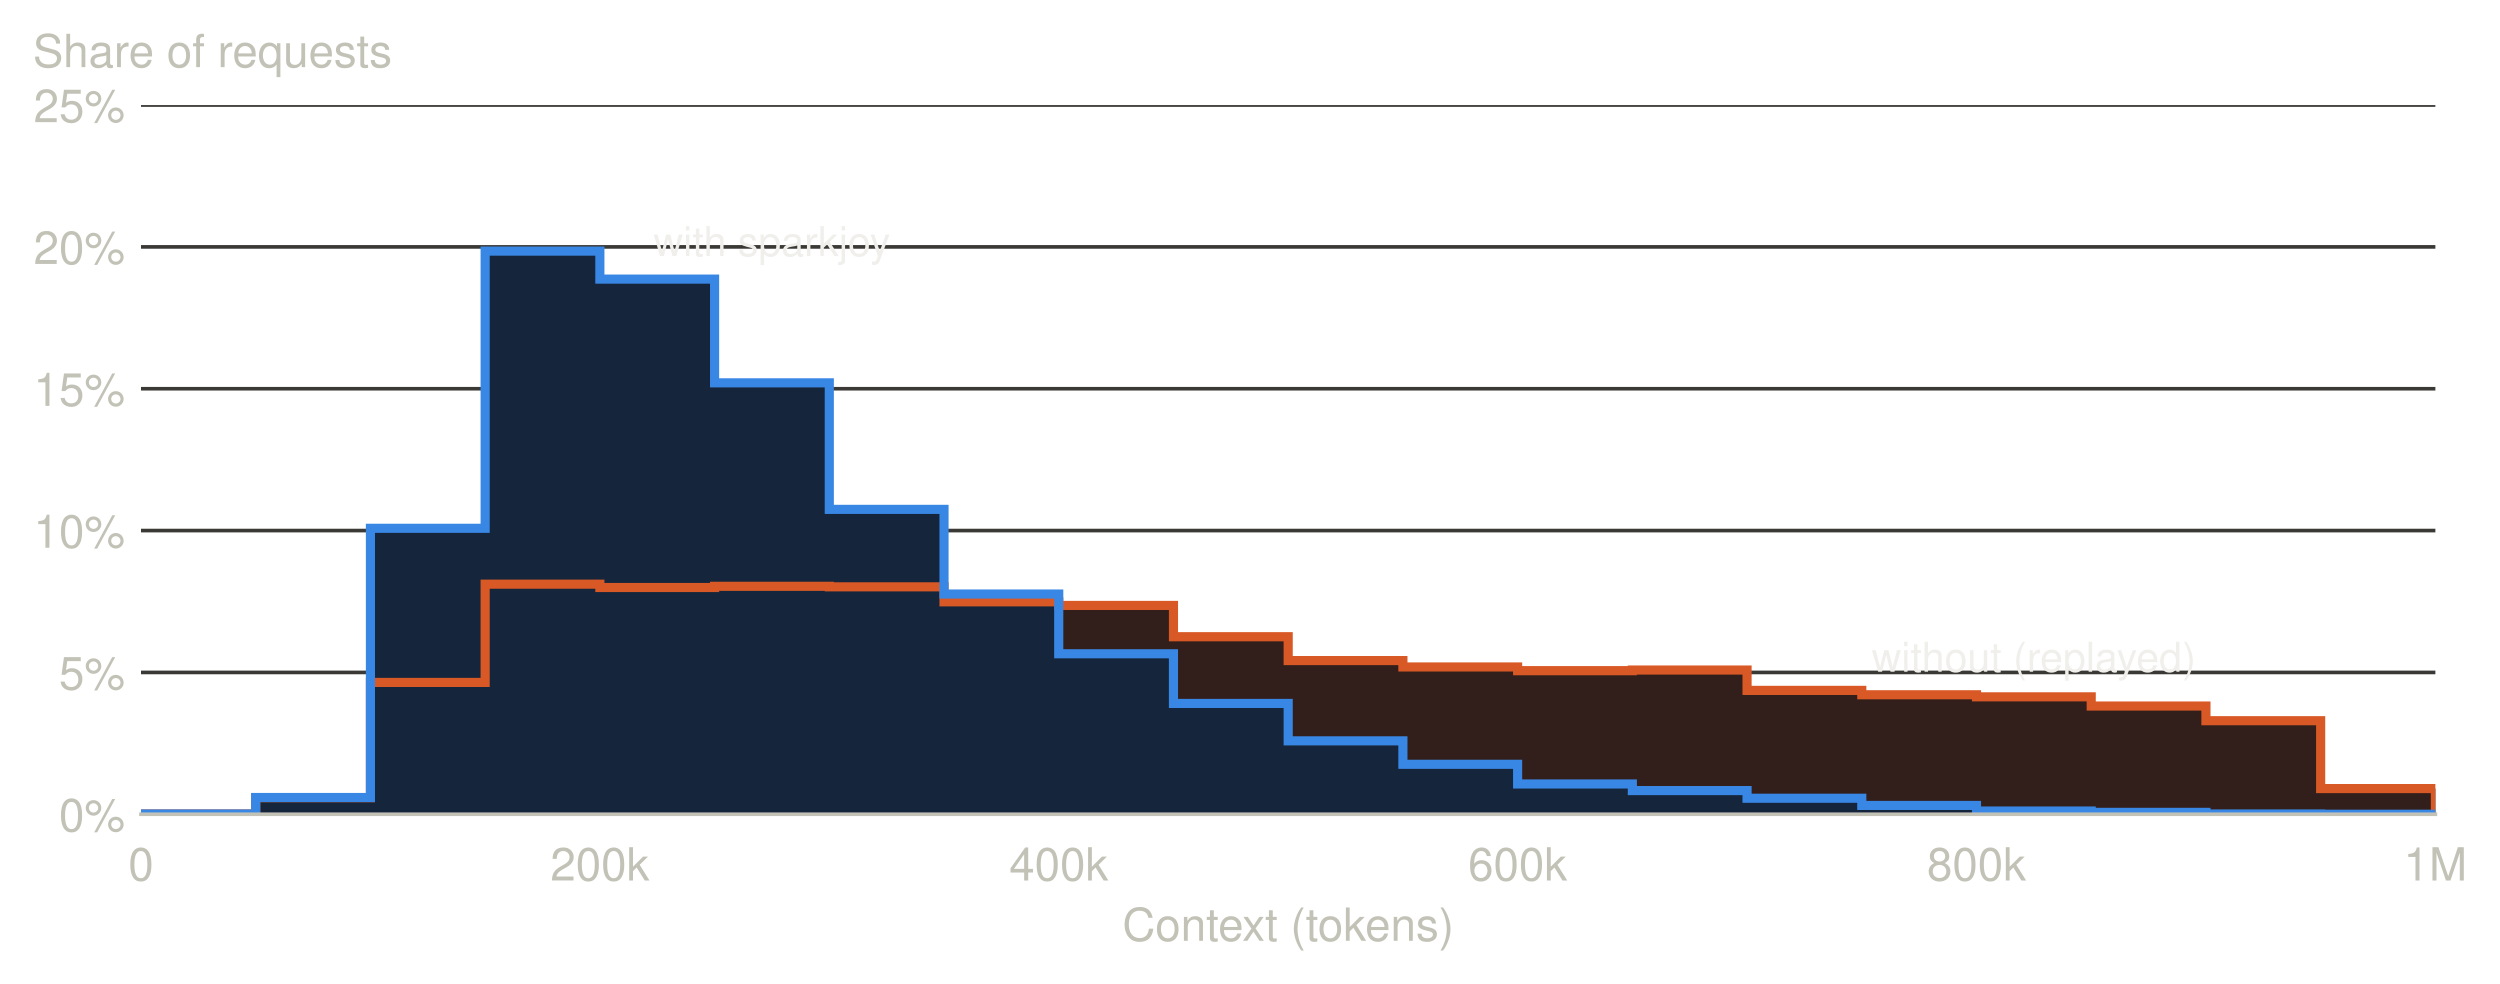
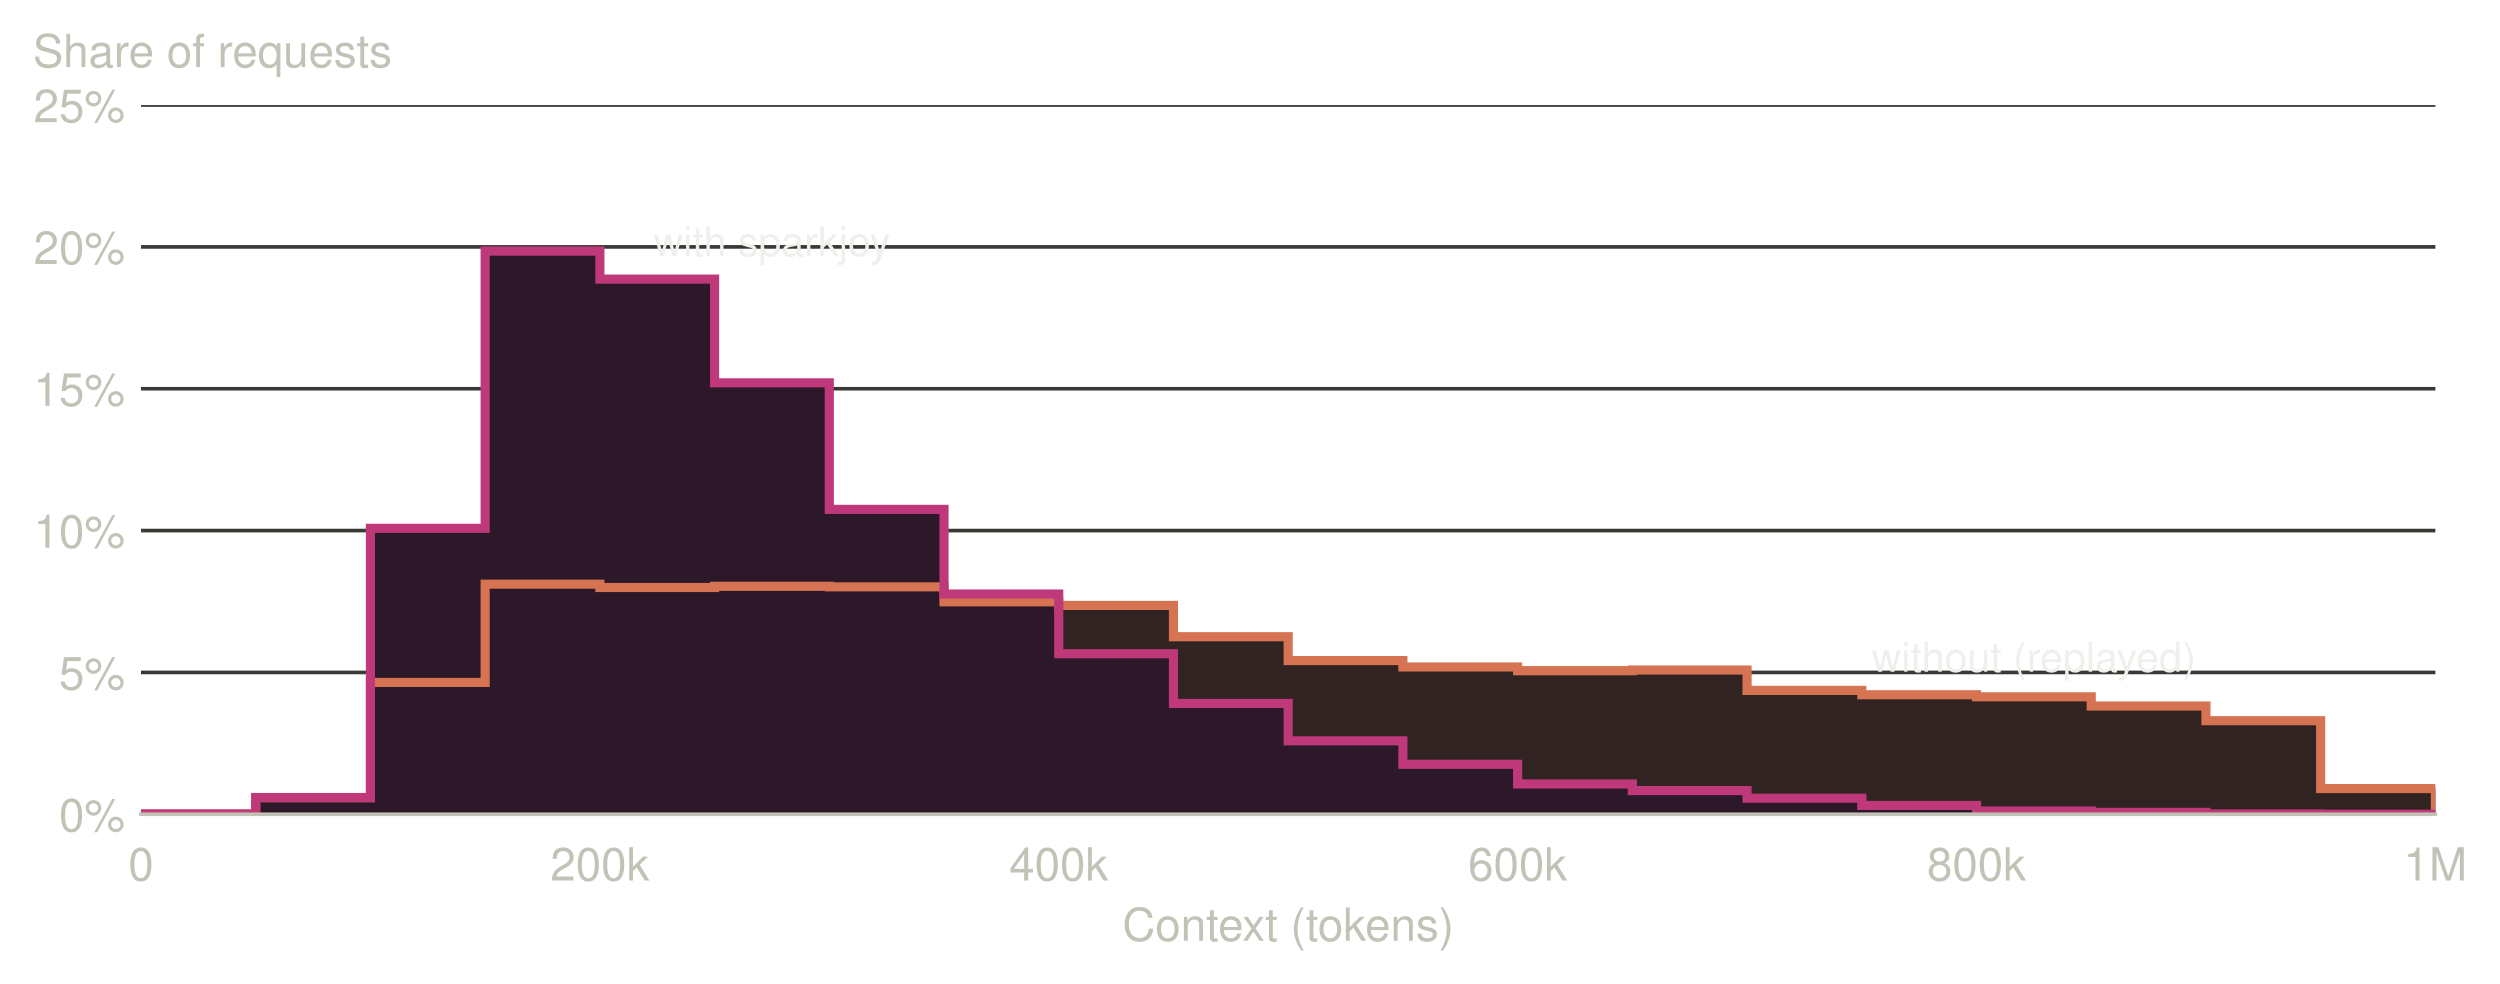
<svg xmlns="http://www.w3.org/2000/svg" width="547.205pt" height="215.165pt" viewBox="0 0 547.205 215.165" version="1.1">
  <defs>
    <style type="text/css">*{stroke-linejoin: round; stroke-linecap: butt}</style>
  </defs>
  <g id="figure_1">
    <g id="patch_1">
      <path d="M 0 215.165  L 547.205 215.165  L 547.205 -0  L 0 -0  L 0 215.165  z " style="fill: none" />
    </g>
    <g id="axes_1">
      <g id="patch_2">
        <path d="M 30.86 178.226  L 533.06 178.226  L 533.06 22.994  L 30.86 22.994  L 30.86 178.226  z " style="fill: none" />
      </g>
      <g id="matplotlib.axis_1">
        <g id="xtick_1">
          <g id="line2d_1" />
          <g id="text_1">
            <text style="font-size: 10px; font-family: 'Helvetica', 'Arial', 'DejaVu Sans'; text-anchor: middle; fill: #c3c2b7" x="30.86" y="192.726" transform="rotate(-0 30.86 192.7257)">0</text>
          </g>
        </g>
        <g id="xtick_2">
          <g id="line2d_2" />
          <g id="text_2">
            <text style="font-size: 10px; font-family: 'Helvetica', 'Arial', 'DejaVu Sans'; text-anchor: middle; fill: #c3c2b7" x="131.3" y="192.726" transform="rotate(-0 131.3 192.7257)">200k</text>
          </g>
        </g>
        <g id="xtick_3">
          <g id="line2d_3" />
          <g id="text_3">
            <text style="font-size: 10px; font-family: 'Helvetica', 'Arial', 'DejaVu Sans'; text-anchor: middle; fill: #c3c2b7" x="231.74" y="192.726" transform="rotate(-0 231.74 192.7257)">400k</text>
          </g>
        </g>
        <g id="xtick_4">
          <g id="line2d_4" />
          <g id="text_4">
            <text style="font-size: 10px; font-family: 'Helvetica', 'Arial', 'DejaVu Sans'; text-anchor: middle; fill: #c3c2b7" x="332.18" y="192.726" transform="rotate(-0 332.18 192.7257)">600k</text>
          </g>
        </g>
        <g id="xtick_5">
          <g id="line2d_5" />
          <g id="text_5">
            <text style="font-size: 10px; font-family: 'Helvetica', 'Arial', 'DejaVu Sans'; text-anchor: middle; fill: #c3c2b7" x="432.62" y="192.726" transform="rotate(-0 432.62 192.7257)">800k</text>
          </g>
        </g>
        <g id="xtick_6">
          <g id="line2d_6" />
          <g id="text_6">
            <text style="font-size: 10px; font-family: 'Helvetica', 'Arial', 'DejaVu Sans'; text-anchor: middle; fill: #c3c2b7" x="533.06" y="192.726" transform="rotate(-0 533.06 192.7257)">1M</text>
          </g>
        </g>
        <g id="text_7">
          <text style="font-size: 10px; font-family: 'Helvetica', 'Arial', 'DejaVu Sans'; text-anchor: middle; fill: #c3c2b7" x="281.96" y="205.925" transform="rotate(-0 281.96 205.9249)">Context (tokens)</text>
        </g>
      </g>
      <g id="matplotlib.axis_2">
        <g id="ytick_1">
          <g id="line2d_7">
            <path d="M 30.86 178.226  L 533.06 178.226  " clip-path="url(#p330318f2e8)" style="fill: none; stroke: #3a3936; stroke-width: 0.8; stroke-linecap: square" />
          </g>
          <g id="line2d_8" />
          <g id="text_8">
            <text style="font-size: 10px; font-family: 'Helvetica', 'Arial', 'DejaVu Sans'; text-anchor: end; fill: #c3c2b7" x="27.36" y="181.976" transform="rotate(-0 27.36 181.9757)">0%</text>
          </g>
        </g>
        <g id="ytick_2">
          <g id="line2d_9">
            <path d="M 30.86 147.179  L 533.06 147.179  " clip-path="url(#p330318f2e8)" style="fill: none; stroke: #3a3936; stroke-width: 0.8; stroke-linecap: square" />
          </g>
          <g id="line2d_10" />
          <g id="text_9">
            <text style="font-size: 10px; font-family: 'Helvetica', 'Arial', 'DejaVu Sans'; text-anchor: end; fill: #c3c2b7" x="27.36" y="150.929" transform="rotate(-0 27.36 150.9293)">5%</text>
          </g>
        </g>
        <g id="ytick_3">
          <g id="line2d_11">
            <path d="M 30.86 116.133  L 533.06 116.133  " clip-path="url(#p330318f2e8)" style="fill: none; stroke: #3a3936; stroke-width: 0.8; stroke-linecap: square" />
          </g>
          <g id="line2d_12" />
          <g id="text_10">
            <text style="font-size: 10px; font-family: 'Helvetica', 'Arial', 'DejaVu Sans'; text-anchor: end; fill: #c3c2b7" x="27.36" y="119.883" transform="rotate(-0 27.36 119.8829)">10%</text>
          </g>
        </g>
        <g id="ytick_4">
          <g id="line2d_13">
            <path d="M 30.86 85.086  L 533.06 85.086  " clip-path="url(#p330318f2e8)" style="fill: none; stroke: #3a3936; stroke-width: 0.8; stroke-linecap: square" />
          </g>
          <g id="line2d_14" />
          <g id="text_11">
            <text style="font-size: 10px; font-family: 'Helvetica', 'Arial', 'DejaVu Sans'; text-anchor: end; fill: #c3c2b7" x="27.36" y="88.836" transform="rotate(-0 27.36 88.83646)">15%</text>
          </g>
        </g>
        <g id="ytick_5">
          <g id="line2d_15">
            <path d="M 30.86 54.04  L 533.06 54.04  " clip-path="url(#p330318f2e8)" style="fill: none; stroke: #3a3936; stroke-width: 0.8; stroke-linecap: square" />
          </g>
          <g id="line2d_16" />
          <g id="text_12">
            <text style="font-size: 10px; font-family: 'Helvetica', 'Arial', 'DejaVu Sans'; text-anchor: end; fill: #c3c2b7" x="27.36" y="57.79" transform="rotate(-0 27.36 57.79006)">20%</text>
          </g>
        </g>
        <g id="ytick_6">
          <g id="line2d_17">
            <path d="M 30.86 22.994  L 533.06 22.994  " clip-path="url(#p330318f2e8)" style="fill: none; stroke: #3a3936; stroke-width: 0.8; stroke-linecap: square" />
          </g>
          <g id="line2d_18" />
          <g id="text_13">
            <text style="font-size: 10px; font-family: 'Helvetica', 'Arial', 'DejaVu Sans'; text-anchor: end; fill: #c3c2b7" x="27.36" y="26.744" transform="rotate(-0 27.36 26.74366)">25%</text>
          </g>
        </g>
        <g id="text_14">
          <text style="font-size: 10px; font-family: 'Helvetica', 'Arial', 'DejaVu Sans'; text-anchor: start; fill: #c3c2b7" x="7.2" y="14.7" transform="rotate(-0 7.2 14.7)">Share of requests</text>
        </g>
      </g>
      <g id="patch_3">
-         <path d="M 30.86 178.226  L 30.86 178.161  L 55.97 178.161  L 55.97 174.595  L 81.08 174.595  L 81.08 149.367  L 106.19 149.367  L 106.19 127.861  L 131.3 127.861  L 131.3 128.598  L 156.41 128.598  L 156.41 128.331  L 181.52 128.331  L 181.52 128.441  L 206.63 128.441  L 206.63 131.731  L 231.74 131.731  L 231.74 132.523  L 256.85 132.523  L 256.85 139.369  L 281.96 139.369  L 281.96 144.585  L 307.07 144.585  L 307.07 145.985  L 332.18 145.985  L 332.18 146.796  L 357.29 146.796  L 357.29 146.658  L 382.4 146.658  L 382.4 151.117  L 407.51 151.117  L 407.51 152.066  L 432.62 152.066  L 432.62 152.518  L 457.73 152.518  L 457.73 154.536  L 482.84 154.536  L 482.84 157.742  L 507.95 157.742  L 507.95 172.605  L 533.06 172.605  L 533.06 178.226  L 507.95 178.226  L 507.95 178.226  L 482.84 178.226  L 482.84 178.226  L 457.73 178.226  L 457.73 178.226  L 432.62 178.226  L 432.62 178.226  L 407.51 178.226  L 407.51 178.226  L 382.4 178.226  L 382.4 178.226  L 357.29 178.226  L 357.29 178.226  L 332.18 178.226  L 332.18 178.226  L 307.07 178.226  L 307.07 178.226  L 281.96 178.226  L 281.96 178.226  L 256.85 178.226  L 256.85 178.226  L 231.74 178.226  L 231.74 178.226  L 206.63 178.226  L 206.63 178.226  L 181.52 178.226  L 181.52 178.226  L 156.41 178.226  L 156.41 178.226  L 131.3 178.226  L 131.3 178.226  L 106.19 178.226  L 106.19 178.226  L 81.08 178.226  L 81.08 178.226  L 55.97 178.226  L 55.97 178.226  z " clip-path="url(#p330318f2e8)" style="fill: #321e1a" />
+         <path d="M 30.86 178.226  L 30.86 178.161  L 55.97 178.161  L 55.97 174.595  L 81.08 174.595  L 81.08 149.367  L 106.19 149.367  L 106.19 127.861  L 131.3 127.861  L 131.3 128.598  L 156.41 128.598  L 156.41 128.331  L 181.52 128.331  L 181.52 128.441  L 206.63 128.441  L 206.63 131.731  L 231.74 131.731  L 231.74 132.523  L 256.85 132.523  L 256.85 139.369  L 281.96 139.369  L 281.96 144.585  L 307.07 144.585  L 307.07 145.985  L 332.18 145.985  L 332.18 146.796  L 357.29 146.796  L 357.29 146.658  L 382.4 146.658  L 382.4 151.117  L 407.51 151.117  L 407.51 152.066  L 432.62 152.066  L 432.62 152.518  L 457.73 152.518  L 457.73 154.536  L 482.84 154.536  L 482.84 157.742  L 507.95 157.742  L 507.95 172.605  L 533.06 172.605  L 533.06 178.226  L 507.95 178.226  L 507.95 178.226  L 482.84 178.226  L 482.84 178.226  L 457.73 178.226  L 457.73 178.226  L 432.62 178.226  L 432.62 178.226  L 407.51 178.226  L 407.51 178.226  L 382.4 178.226  L 382.4 178.226  L 357.29 178.226  L 357.29 178.226  L 332.18 178.226  L 332.18 178.226  L 307.07 178.226  L 307.07 178.226  L 281.96 178.226  L 281.96 178.226  L 256.85 178.226  L 256.85 178.226  L 231.74 178.226  L 231.74 178.226  L 206.63 178.226  L 206.63 178.226  L 181.52 178.226  L 181.52 178.226  L 156.41 178.226  L 156.41 178.226  L 131.3 178.226  L 131.3 178.226  L 106.19 178.226  L 106.19 178.226  L 81.08 178.226  L 81.08 178.226  L 55.97 178.226  L 55.97 178.226  z " clip-path="url(#p330318f2e8)" style="fill: #312322" />
      </g>
      <g id="patch_4">
-         <path d="M 30.86 178.226  L 30.86 178.161  L 55.97 178.161  L 55.97 174.558  L 81.08 174.558  L 81.08 115.633  L 106.19 115.633  L 106.19 54.967  L 131.3 54.967  L 131.3 61.085  L 156.41 61.085  L 156.41 83.798  L 181.52 83.798  L 181.52 111.496  L 206.63 111.496  L 206.63 130.017  L 231.74 130.017  L 231.74 143.101  L 256.85 143.101  L 256.85 153.974  L 281.96 153.974  L 281.96 162.156  L 307.07 162.156  L 307.07 167.288  L 332.18 167.288  L 332.18 171.591  L 357.29 171.591  L 357.29 173.038  L 382.4 173.038  L 382.4 174.715  L 407.51 174.715  L 407.51 176.3  L 432.62 176.3  L 432.62 177.516  L 457.73 177.516  L 457.73 177.811  L 482.84 177.811  L 482.84 178.161  L 507.95 178.161  L 507.95 178.216  L 533.06 178.216  L 533.06 178.226  L 507.95 178.226  L 507.95 178.226  L 482.84 178.226  L 482.84 178.226  L 457.73 178.226  L 457.73 178.226  L 432.62 178.226  L 432.62 178.226  L 407.51 178.226  L 407.51 178.226  L 382.4 178.226  L 382.4 178.226  L 357.29 178.226  L 357.29 178.226  L 332.18 178.226  L 332.18 178.226  L 307.07 178.226  L 307.07 178.226  L 281.96 178.226  L 281.96 178.226  L 256.85 178.226  L 256.85 178.226  L 231.74 178.226  L 231.74 178.226  L 206.63 178.226  L 206.63 178.226  L 181.52 178.226  L 181.52 178.226  L 156.41 178.226  L 156.41 178.226  L 131.3 178.226  L 131.3 178.226  L 106.19 178.226  L 106.19 178.226  L 81.08 178.226  L 81.08 178.226  L 55.97 178.226  L 55.97 178.226  z " clip-path="url(#p330318f2e8)" style="fill: #15263c" />
+         <path d="M 30.86 178.226  L 30.86 178.161  L 55.97 178.161  L 55.97 174.558  L 81.08 174.558  L 81.08 115.633  L 106.19 115.633  L 106.19 54.967  L 131.3 54.967  L 131.3 61.085  L 156.41 61.085  L 156.41 83.798  L 181.52 83.798  L 181.52 111.496  L 206.63 111.496  L 206.63 130.017  L 231.74 130.017  L 231.74 143.101  L 256.85 143.101  L 256.85 153.974  L 281.96 153.974  L 281.96 162.156  L 307.07 162.156  L 307.07 167.288  L 332.18 167.288  L 332.18 171.591  L 357.29 171.591  L 357.29 173.038  L 382.4 173.038  L 382.4 174.715  L 407.51 174.715  L 407.51 176.3  L 432.62 176.3  L 432.62 177.516  L 457.73 177.516  L 457.73 177.811  L 482.84 177.811  L 482.84 178.161  L 507.95 178.161  L 507.95 178.216  L 533.06 178.216  L 533.06 178.226  L 507.95 178.226  L 507.95 178.226  L 482.84 178.226  L 482.84 178.226  L 457.73 178.226  L 457.73 178.226  L 432.62 178.226  L 432.62 178.226  L 407.51 178.226  L 407.51 178.226  L 382.4 178.226  L 382.4 178.226  L 357.29 178.226  L 357.29 178.226  L 332.18 178.226  L 332.18 178.226  L 307.07 178.226  L 307.07 178.226  L 281.96 178.226  L 281.96 178.226  L 256.85 178.226  L 256.85 178.226  L 231.74 178.226  L 231.74 178.226  L 206.63 178.226  L 206.63 178.226  L 181.52 178.226  L 181.52 178.226  L 156.41 178.226  L 156.41 178.226  L 131.3 178.226  L 131.3 178.226  L 106.19 178.226  L 106.19 178.226  L 81.08 178.226  L 81.08 178.226  L 55.97 178.226  L 55.97 178.226  z " clip-path="url(#p330318f2e8)" style="fill: #2d1829" />
      </g>
      <g id="patch_5">
-         <path d="M 30.86 178.226  L 30.86 178.161  L 55.97 178.161  L 55.97 174.595  L 81.08 174.595  L 81.08 149.367  L 106.19 149.367  L 106.19 127.861  L 131.3 127.861  L 131.3 128.598  L 156.41 128.598  L 156.41 128.331  L 181.52 128.331  L 181.52 128.441  L 206.63 128.441  L 206.63 131.731  L 231.74 131.731  L 231.74 132.523  L 256.85 132.523  L 256.85 139.369  L 281.96 139.369  L 281.96 144.585  L 307.07 144.585  L 307.07 145.985  L 332.18 145.985  L 332.18 146.796  L 357.29 146.796  L 357.29 146.658  L 382.4 146.658  L 382.4 151.117  L 407.51 151.117  L 407.51 152.066  L 432.62 152.066  L 432.62 152.518  L 457.73 152.518  L 457.73 154.536  L 482.84 154.536  L 482.84 157.742  L 507.95 157.742  L 507.95 172.605  L 533.06 172.605  L 533.06 178.226  " clip-path="url(#p330318f2e8)" style="fill: none; stroke: #d95926; stroke-width: 2; stroke-linejoin: miter" />
+         <path d="M 30.86 178.226  L 30.86 178.161  L 55.97 178.161  L 55.97 174.595  L 81.08 174.595  L 81.08 149.367  L 106.19 149.367  L 106.19 127.861  L 131.3 127.861  L 131.3 128.598  L 156.41 128.598  L 156.41 128.331  L 181.52 128.331  L 181.52 128.441  L 206.63 128.441  L 206.63 131.731  L 231.74 131.731  L 231.74 132.523  L 256.85 132.523  L 256.85 139.369  L 281.96 139.369  L 281.96 144.585  L 307.07 144.585  L 307.07 145.985  L 332.18 145.985  L 332.18 146.796  L 357.29 146.796  L 357.29 146.658  L 382.4 146.658  L 382.4 151.117  L 407.51 151.117  L 407.51 152.066  L 432.62 152.066  L 432.62 152.518  L 457.73 152.518  L 457.73 154.536  L 482.84 154.536  L 482.84 157.742  L 507.95 157.742  L 507.95 172.605  L 533.06 172.605  L 533.06 178.226  " clip-path="url(#p330318f2e8)" style="fill: none; stroke: #d57353; stroke-width: 2; stroke-linejoin: miter" />
      </g>
      <g id="patch_6">
-         <path d="M 30.86 178.226  L 30.86 178.161  L 55.97 178.161  L 55.97 174.558  L 81.08 174.558  L 81.08 115.633  L 106.19 115.633  L 106.19 54.967  L 131.3 54.967  L 131.3 61.085  L 156.41 61.085  L 156.41 83.798  L 181.52 83.798  L 181.52 111.496  L 206.63 111.496  L 206.63 130.017  L 231.74 130.017  L 231.74 143.101  L 256.85 143.101  L 256.85 153.974  L 281.96 153.974  L 281.96 162.156  L 307.07 162.156  L 307.07 167.288  L 332.18 167.288  L 332.18 171.591  L 357.29 171.591  L 357.29 173.038  L 382.4 173.038  L 382.4 174.715  L 407.51 174.715  L 407.51 176.3  L 432.62 176.3  L 432.62 177.516  L 457.73 177.516  L 457.73 177.811  L 482.84 177.811  L 482.84 178.161  L 507.95 178.161  L 507.95 178.216  L 533.06 178.216  L 533.06 178.226  " clip-path="url(#p330318f2e8)" style="fill: none; stroke: #3987e5; stroke-width: 2; stroke-linejoin: miter" />
+         <path d="M 30.86 178.226  L 30.86 178.161  L 55.97 178.161  L 55.97 174.558  L 81.08 174.558  L 81.08 115.633  L 106.19 115.633  L 106.19 54.967  L 131.3 54.967  L 131.3 61.085  L 156.41 61.085  L 156.41 83.798  L 181.52 83.798  L 181.52 111.496  L 206.63 111.496  L 206.63 130.017  L 231.74 130.017  L 231.74 143.101  L 256.85 143.101  L 256.85 153.974  L 281.96 153.974  L 281.96 162.156  L 307.07 162.156  L 307.07 167.288  L 332.18 167.288  L 332.18 171.591  L 357.29 171.591  L 357.29 173.038  L 382.4 173.038  L 382.4 174.715  L 407.51 174.715  L 407.51 176.3  L 432.62 176.3  L 432.62 177.516  L 457.73 177.516  L 457.73 177.811  L 482.84 177.811  L 482.84 178.161  L 507.95 178.161  L 507.95 178.216  L 533.06 178.216  L 533.06 178.226  " clip-path="url(#p330318f2e8)" style="fill: none; stroke: #bf397a; stroke-width: 2; stroke-linejoin: miter" />
      </g>
      <g id="patch_7">
        <path d="M 30.86 178.226  L 533.06 178.226  " style="fill: none; stroke: #c3c2b7; stroke-width: 0.8; stroke-linejoin: miter; stroke-linecap: square" />
      </g>
      <g id="text_15">
        <text style="font-size: 9px; font-family: 'Helvetica', 'Arial', 'DejaVu Sans'; text-anchor: middle; fill: #f0efec" x="168.965" y="56.051" transform="rotate(-0 168.965 56.05123)">with sparkjoy</text>
      </g>
      <g id="text_16">
        <text style="font-size: 9px; font-family: 'Helvetica', 'Arial', 'DejaVu Sans'; text-anchor: middle; fill: #f0efec" x="445.175" y="147.032" transform="rotate(-0 445.175 147.0325)">without (replayed)</text>
      </g>
    </g>
  </g>
  <defs>
    <clipPath id="p330318f2e8">
      <rect x="30.86" y="22.994" width="502.2" height="155.232" />
    </clipPath>
  </defs>
</svg>
